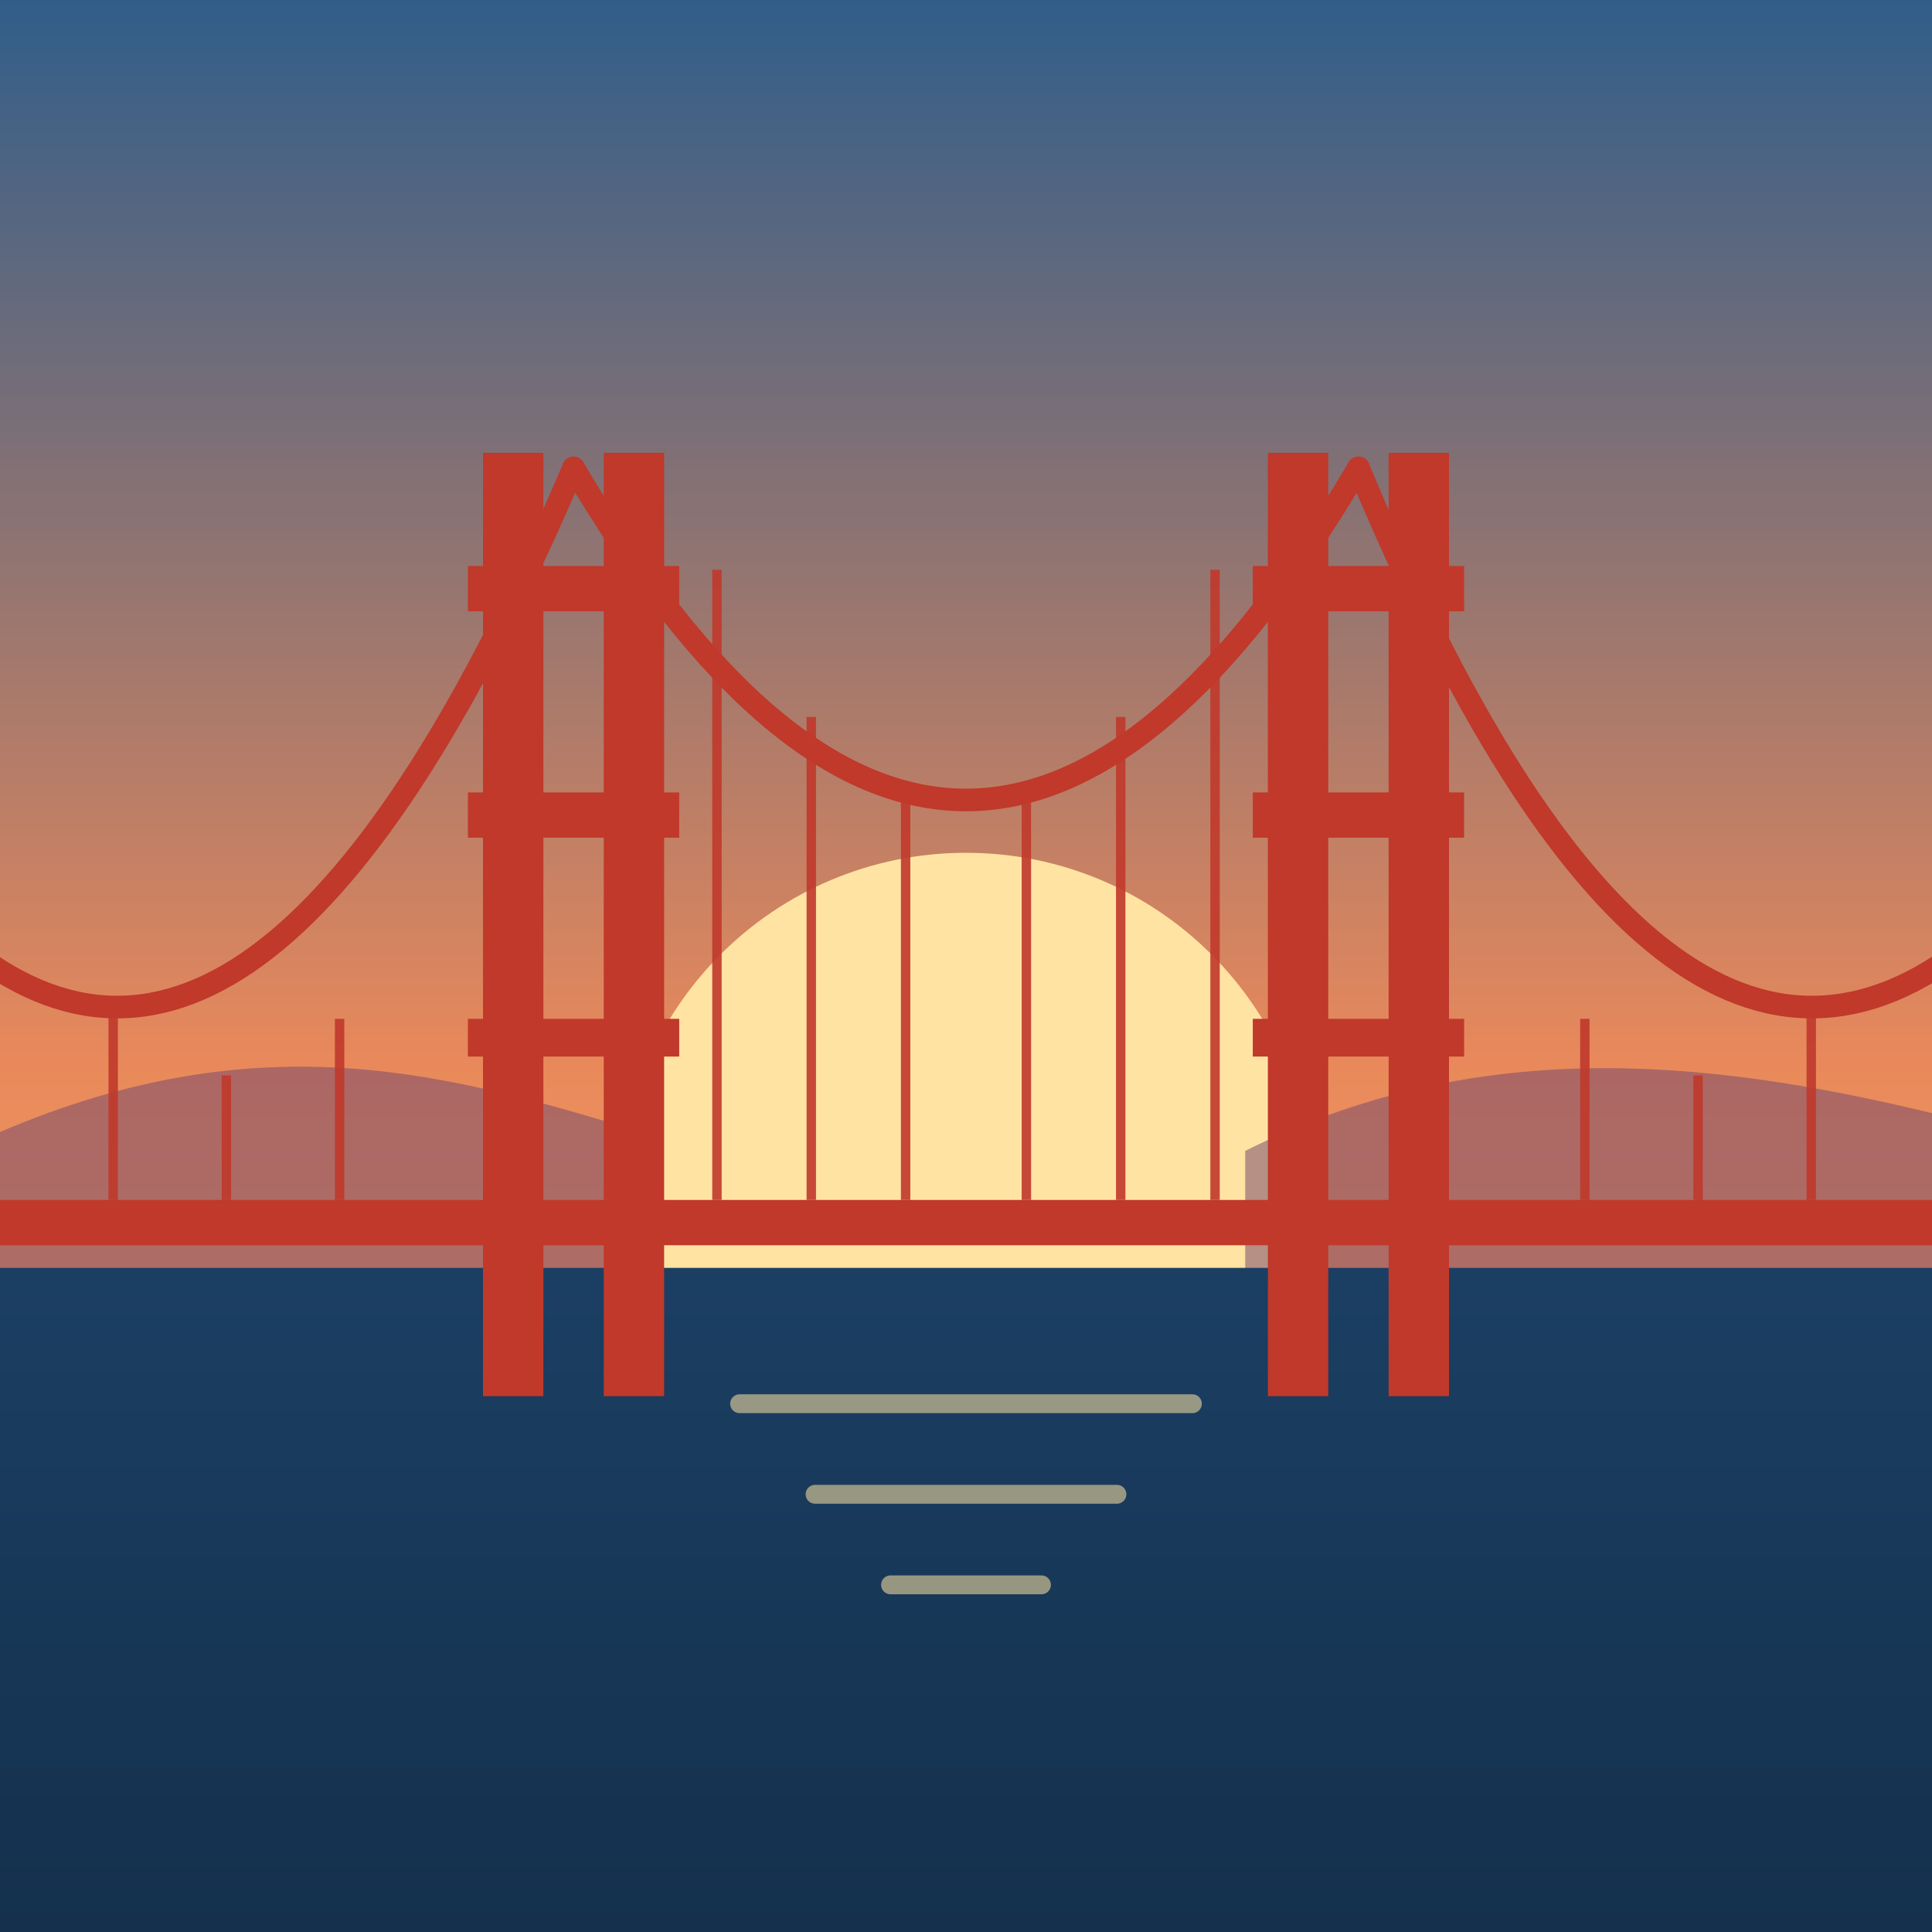
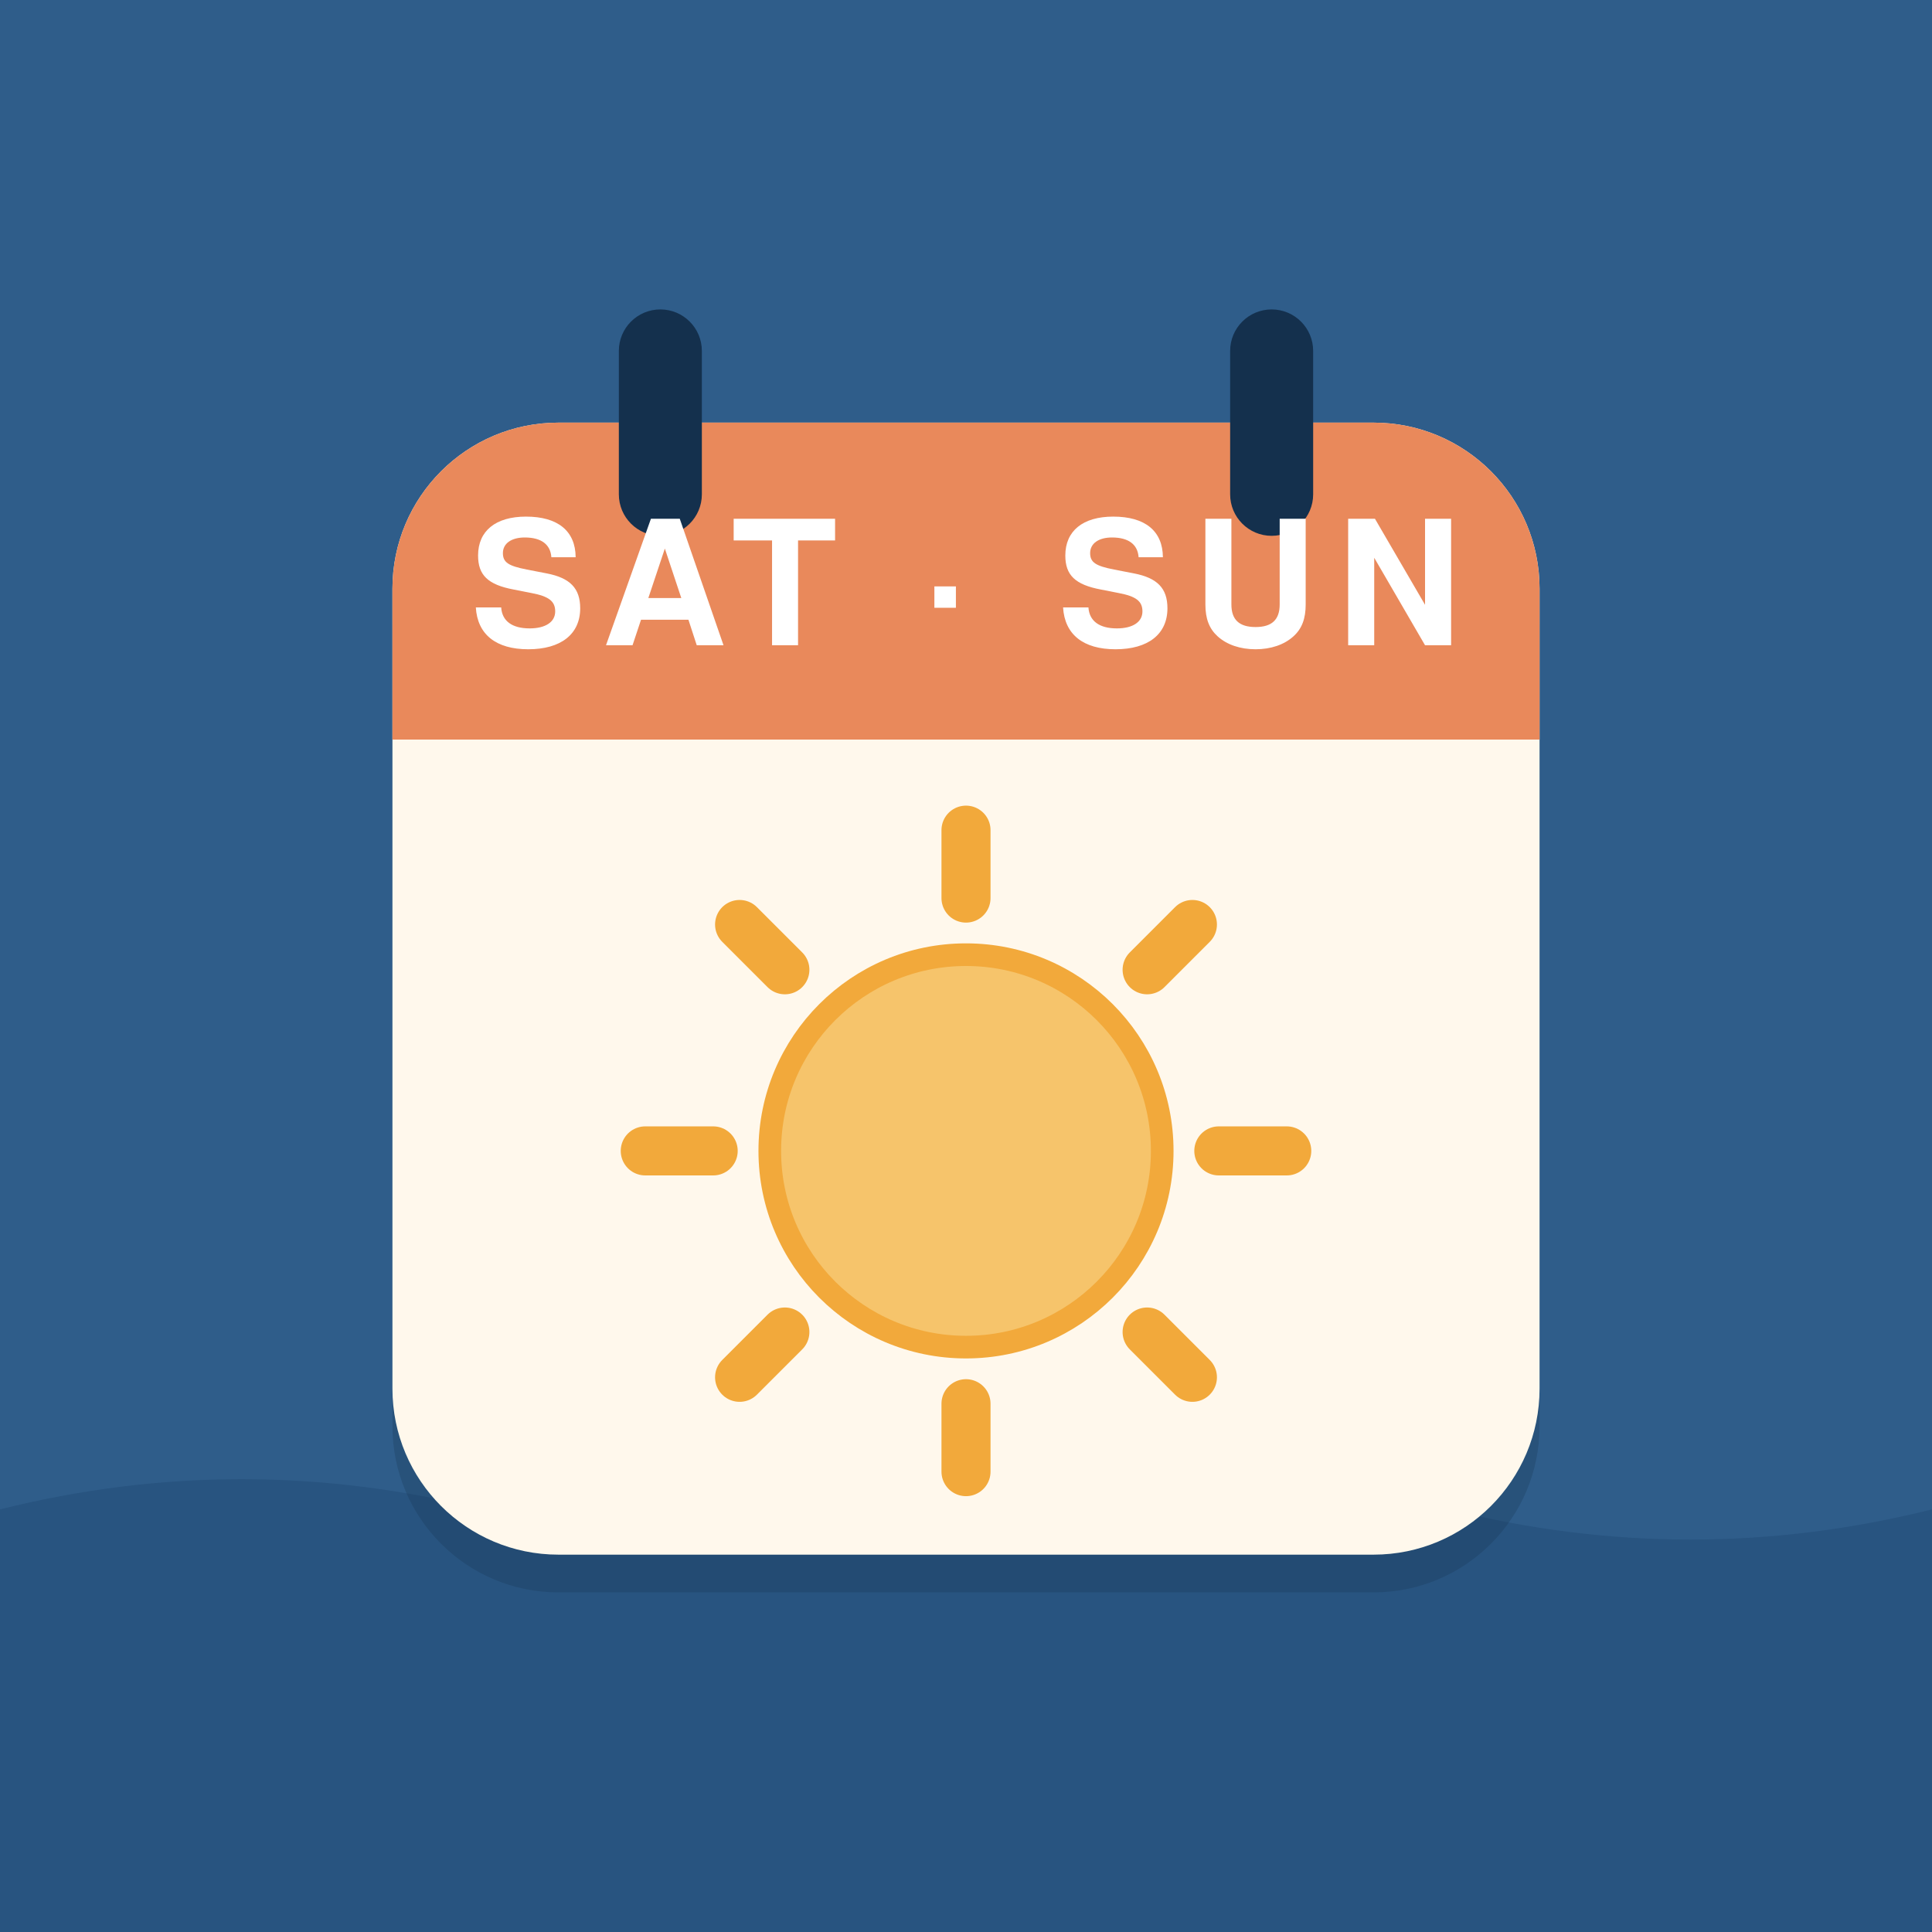
<svg xmlns="http://www.w3.org/2000/svg" viewBox="0 0 512 512">
-   <defs>
-     <linearGradient id="sky" x1="0" y1="0" x2="0" y2="1">
-       <stop offset="0" stop-color="#2F5D8A" />
-       <stop offset=".55" stop-color="#E9895B" />
-       <stop offset="1" stop-color="#F6C46B" />
-     </linearGradient>
-     <linearGradient id="sea" x1="0" y1="0" x2="0" y2="1">
-       <stop offset="0" stop-color="#1B3F63" />
-       <stop offset="1" stop-color="#14304D" />
-     </linearGradient>
-   </defs>
-   <rect width="512" height="512" fill="url(#sky)" />
-   <circle cx="256" cy="318" r="92" fill="#FFE3A3" />
-   <path d="M0 300 C70 270 120 285 170 300 L170 340 L0 340Z" fill="#7A4A6B" opacity=".55" />
-   <path d="M330 305 C390 275 450 280 512 295 L512 340 L330 340Z" fill="#7A4A6B" opacity=".55" />
-   <rect y="336" width="512" height="176" fill="url(#sea)" />
-   <g fill="#C0392B" stroke="none">
-     <rect x="128" y="120" width="16" height="250" />
-     <rect x="160" y="120" width="16" height="250" />
-     <rect x="124" y="150" width="56" height="12" />
-     <rect x="124" y="210" width="56" height="12" />
-     <rect x="124" y="270" width="56" height="10" />
-     <rect x="336" y="120" width="16" height="250" />
-     <rect x="368" y="120" width="16" height="250" />
-     <rect x="332" y="150" width="56" height="12" />
-     <rect x="332" y="210" width="56" height="12" />
-     <rect x="332" y="270" width="56" height="10" />
-     <rect x="0" y="318" width="512" height="12" />
+   <rect width="512" height="512" fill="#2F5D8A" />
+   <path d="M0 400 Q64 384 128 400 T256 400 T384 400 T512 400 V512 H0Z" fill="#285480" />
+   <rect x="104" y="112" width="304" height="300" rx="44" fill="#14304D" opacity=".25" transform="translate(0 10)" />
+   <rect x="104" y="112" width="304" height="300" rx="44" fill="#FFF8EC" />
+   <path d="M104 156 A44 44 0 0 1 148 112 H364 A44 44 0 0 1 408 156 V196 H104Z" fill="#E9895B" />
+   <rect x="164" y="82" width="22" height="60" rx="11" fill="#14304D" />
+   <rect x="326" y="82" width="22" height="60" rx="11" fill="#14304D" />
+   <text x="256" y="171" text-anchor="middle" font-family="Helvetica Neue, Helvetica, Arial, sans-serif" font-size="46" font-weight="700" letter-spacing="5" fill="#fff">SAT · SUN</text>
+   <g stroke="#F2A93B" stroke-width="13" stroke-linecap="round">
+     <path d="M256 220 V238 M256 372 V390 M171 305 H189 M323 305 H341 M196 245 L208 257 M304 353 L316 365 M316 245 L304 257 M208 353 L196 365" />
  </g>
-   <g fill="none" stroke="#C0392B" stroke-width="6" stroke-linecap="round">
-     <path d="M-10 250 Q70 316 152 124" />
-     <path d="M152 124 Q256 300 360 124" />
-     <path d="M360 124 Q440 316 522 250" />
-   </g>
-   <g stroke="#C0392B" stroke-width="2.5" opacity=".9">
-     <path d="M190 151 V318 M215 190 V318 M240 211 V318 M272 211 V318 M297 190 V318 M322 151 V318" />
-     <path d="M30 268 V318 M60 285 V318 M90 270 V318 M420 270 V318 M450 285 V318 M480 268 V318" />
-   </g>
-   <g stroke="#FFE3A3" stroke-width="5" stroke-linecap="round" opacity=".55">
-     <path d="M196 372 H316 M216 396 H296 M236 420 H276" />
-   </g>
+   <circle cx="256" cy="305" r="52" fill="#F6C46B" />
+   <circle cx="256" cy="305" r="52" fill="none" stroke="#F2A93B" stroke-width="6" />
</svg>
